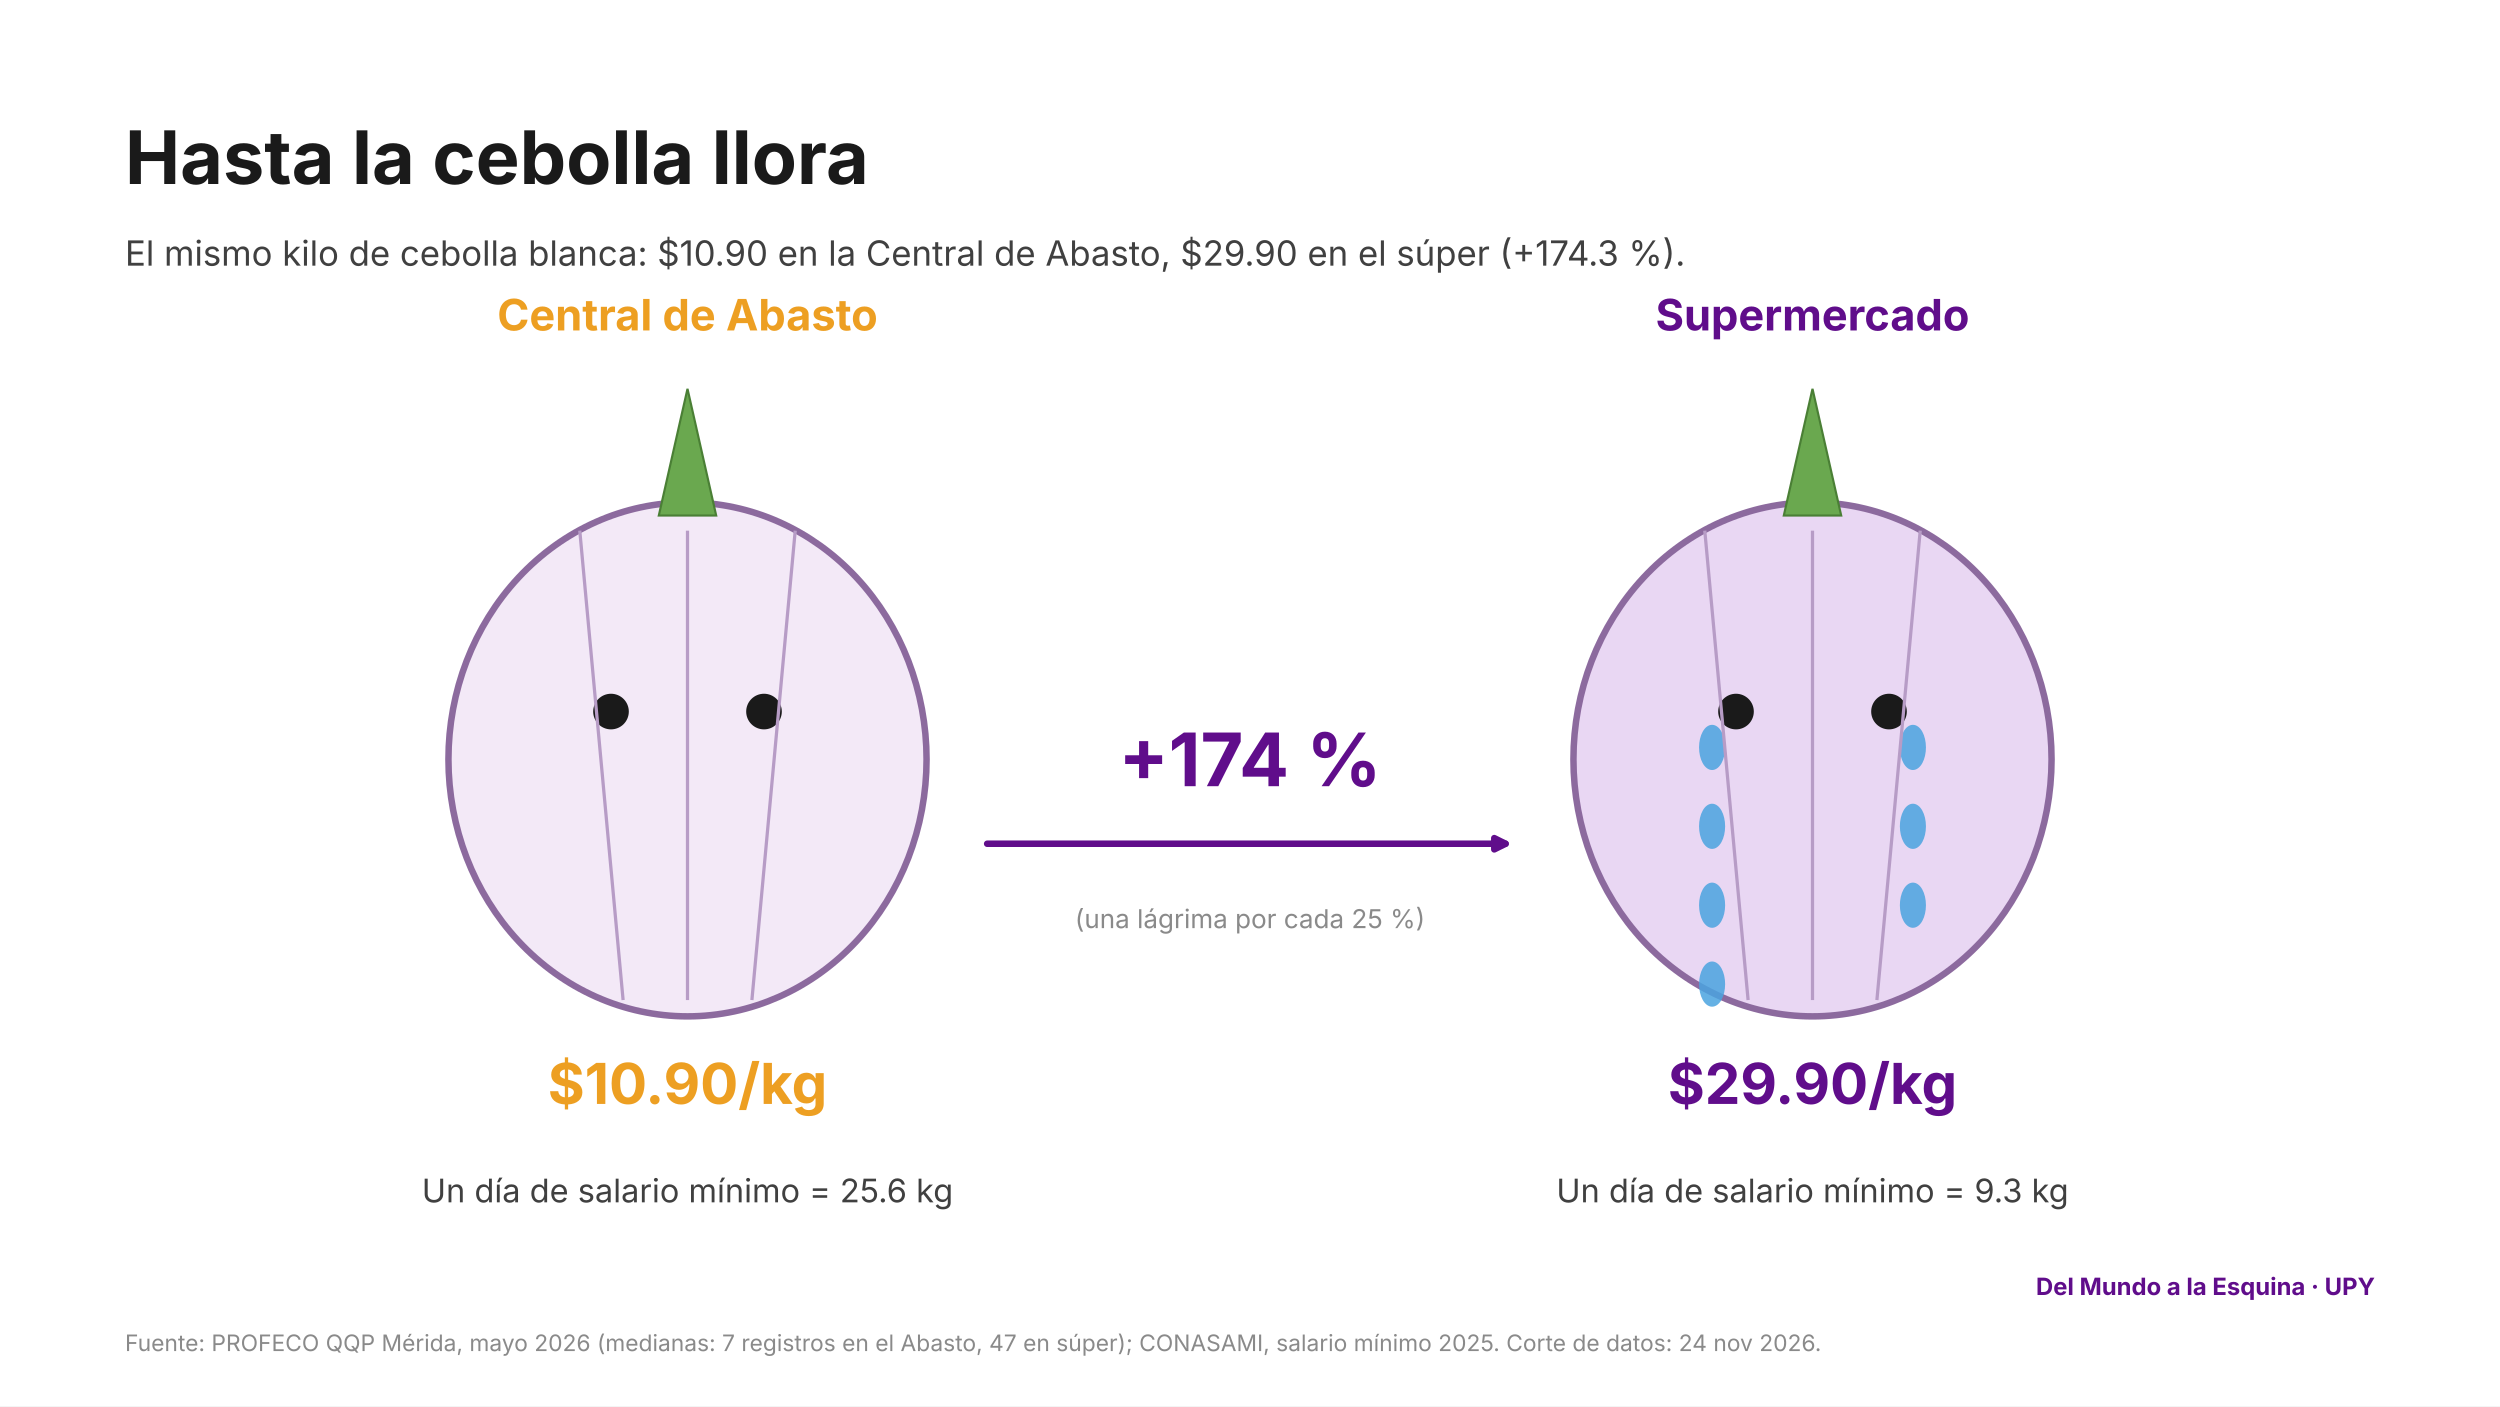
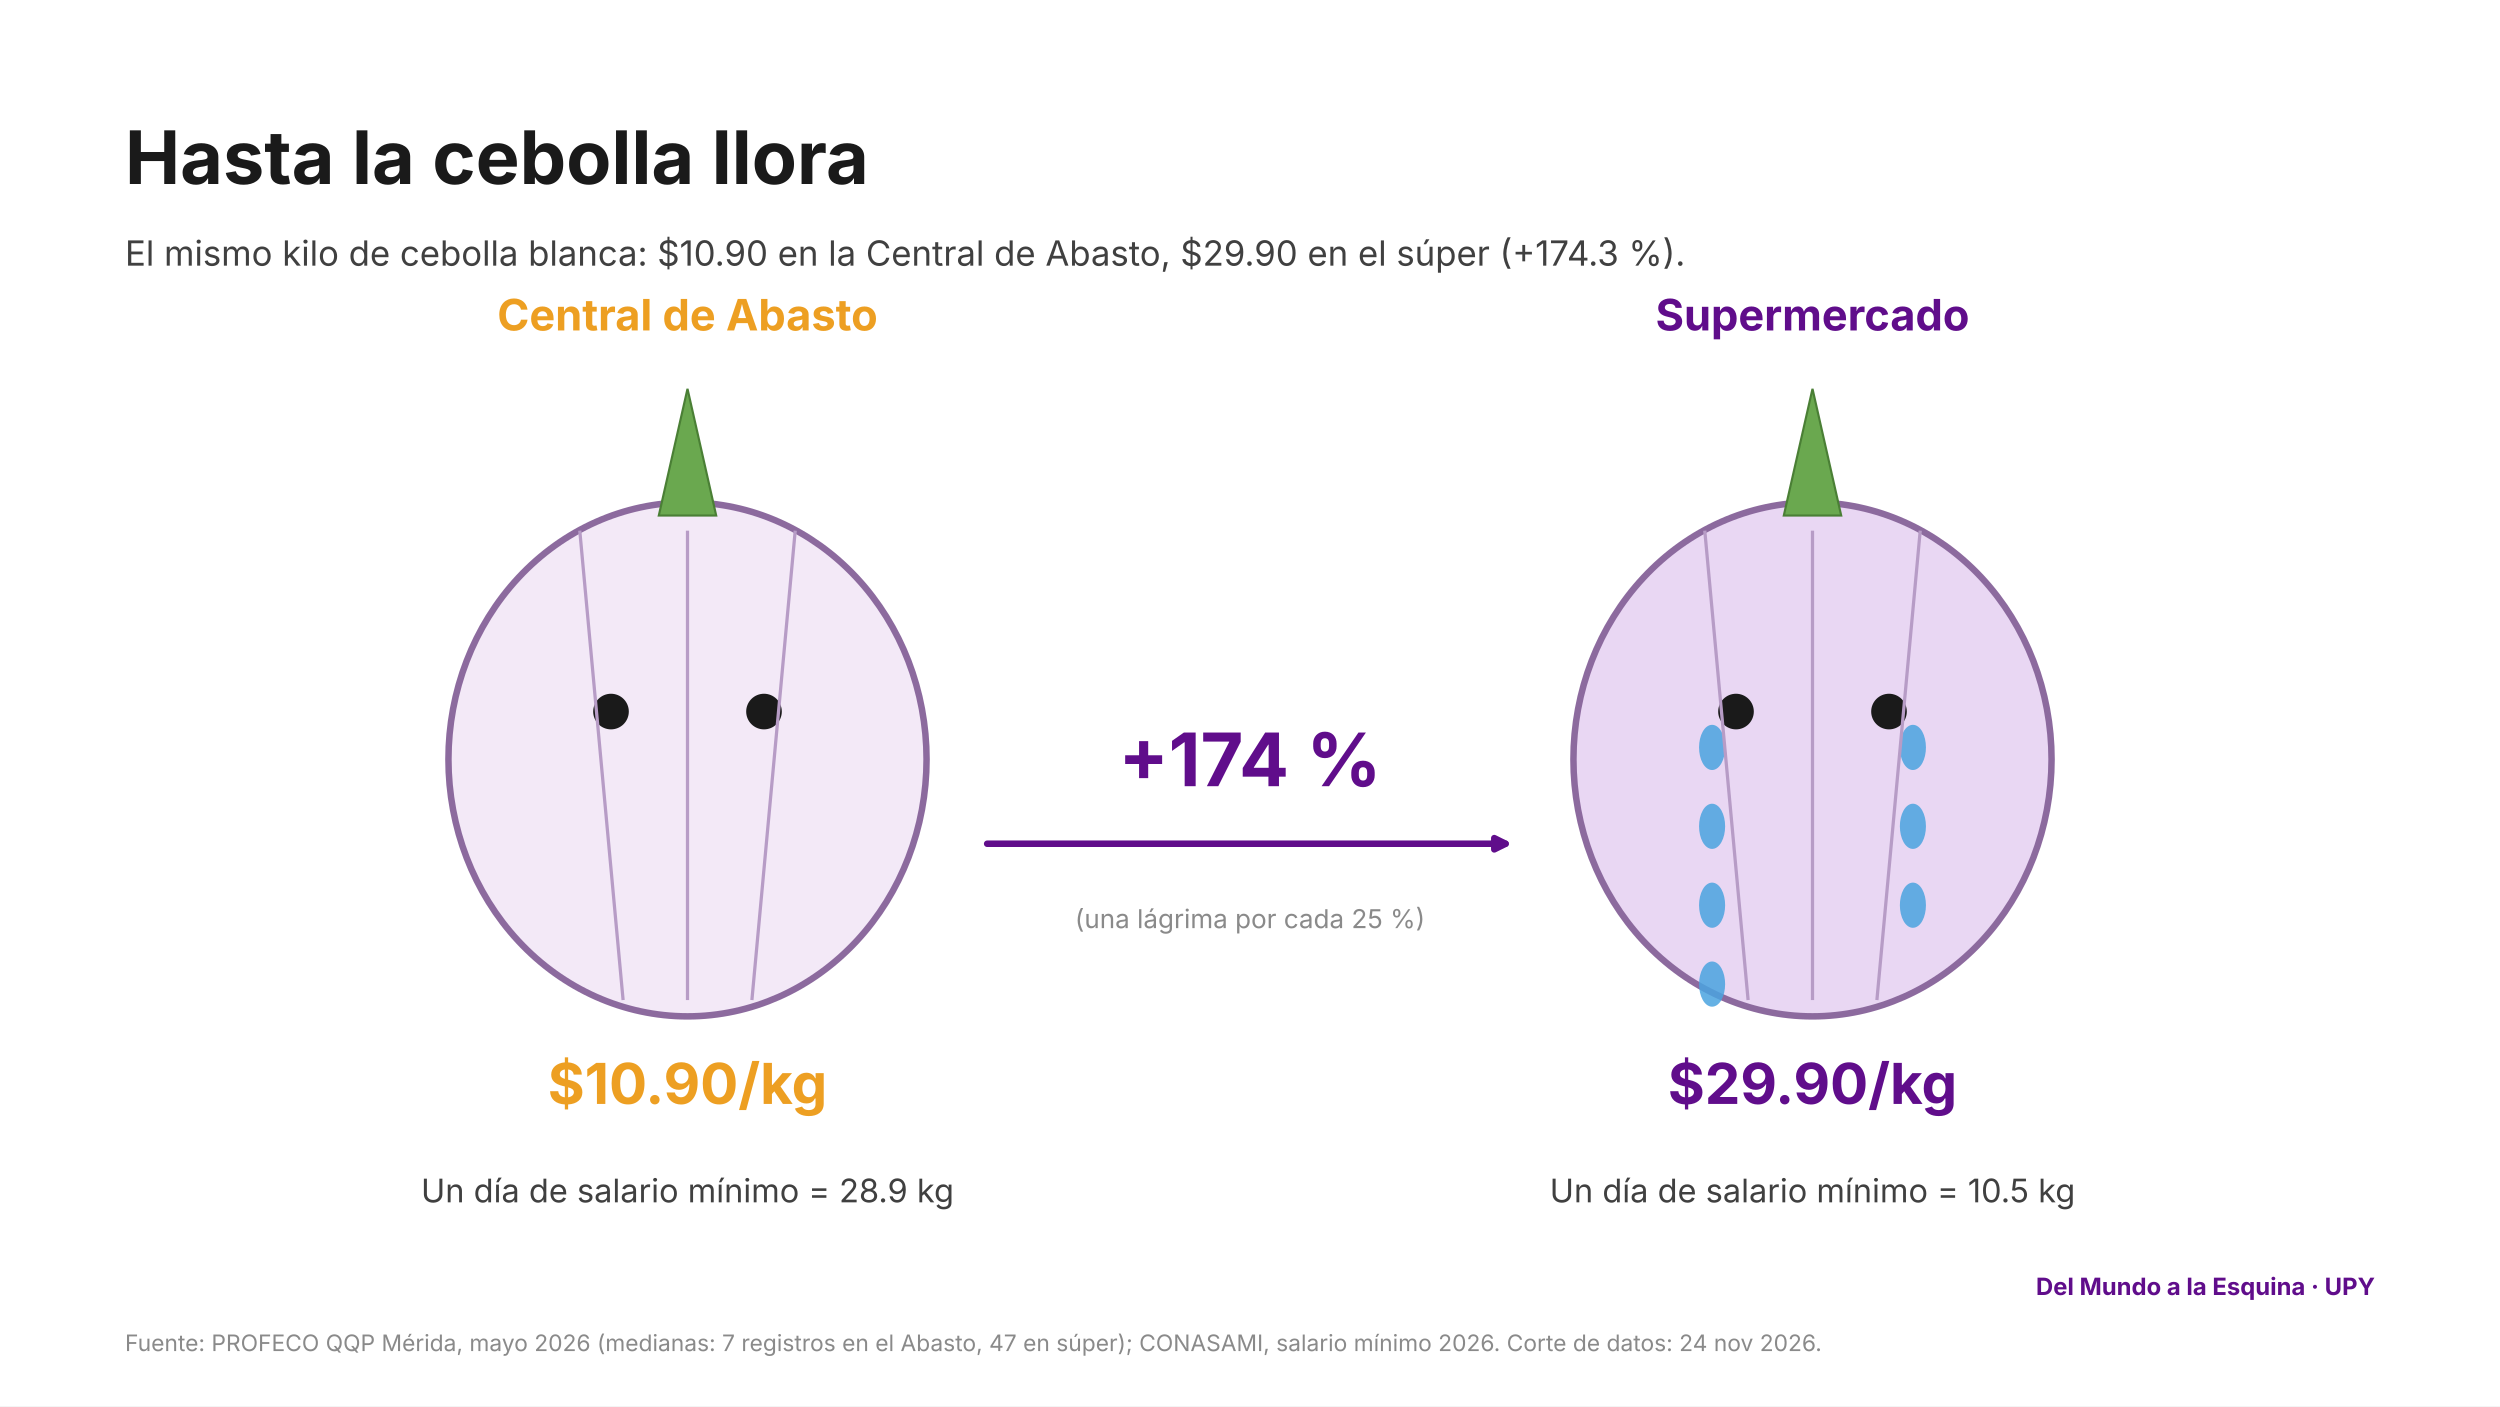
<svg xmlns="http://www.w3.org/2000/svg" width="1152pt" height="648pt" viewBox="0 0 1152 648" version="1.1">
  <defs>
    <style type="text/css">*{stroke-linejoin: round; stroke-linecap: butt}</style>
  </defs>
  <g id="figure_1">
    <g id="patch_1">
      <path d="M 0 648  L 1152 648  L 1152 0  L 0 0  z " style="fill: #ffffff" />
    </g>
    <g id="axes_1">
      <g id="patch_2">
-         <path d="M 316.8 468.342  C 346.015 468.342 374.037 455.864 394.695 433.657  C 415.353 411.45 426.96 381.326 426.96 349.92  C 426.96 318.514 415.353 288.39 394.695 266.183  C 374.037 243.976 346.015 231.498 316.8 231.498  C 287.585 231.498 259.563 243.976 238.905 266.183  C 218.247 288.39 206.64 318.514 206.64 349.92  C 206.64 381.326 218.247 411.45 238.905 433.657  C 259.563 455.864 287.585 468.342 316.8 468.342  z " clip-path="url(#pcc432fcc3f)" style="fill: #f3e9f7; stroke: #8c6a9e; stroke-width: 3; stroke-linejoin: miter" />
+         <path d="M 316.8 468.342  C 346.015 468.342 374.037 455.864 394.695 433.657  C 415.353 411.45 426.96 381.326 426.96 349.92  C 426.96 318.514 415.353 288.39 394.695 266.183  C 374.037 243.976 346.015 231.498 316.8 231.498  C 287.585 231.498 259.563 243.976 238.905 266.183  C 218.247 288.39 206.64 318.514 206.64 349.92  C 206.64 381.326 218.247 411.45 238.905 433.657  C 259.563 455.864 287.585 468.342 316.8 468.342  z " clip-path="url(#pf80b4d571b)" style="fill: #f3e9f7; stroke: #8c6a9e; stroke-width: 3; stroke-linejoin: miter" />
      </g>
      <g id="patch_3">
-         <path d="M 303.581 237.557  L 316.8 179.172  L 330.019 237.557  z " clip-path="url(#pcc432fcc3f)" style="fill: #6aa84f; stroke: #4a7f35; stroke-linejoin: miter" />
+         <path d="M 303.581 237.557  L 316.8 179.172  L 330.019 237.557  z " clip-path="url(#pf80b4d571b)" style="fill: #6aa84f; stroke: #4a7f35; stroke-linejoin: miter" />
      </g>
      <g id="patch_4">
-         <path d="M 281.549 335.599  C 283.594 335.599 285.555 334.787 287.001 333.341  C 288.447 331.895 289.26 329.933 289.26 327.888  C 289.26 325.843 288.447 323.881 287.001 322.435  C 285.555 320.989 283.594 320.177 281.549 320.177  C 279.504 320.177 277.542 320.989 276.096 322.435  C 274.65 323.881 273.838 325.843 273.838 327.888  C 273.838 329.933 274.65 331.895 276.096 333.341  C 277.542 334.787 279.504 335.599 281.549 335.599  z " clip-path="url(#pcc432fcc3f)" style="fill: #1a1a1a; stroke: #1a1a1a; stroke-linejoin: miter" />
+         <path d="M 281.549 335.599  C 283.594 335.599 285.555 334.787 287.001 333.341  C 288.447 331.895 289.26 329.933 289.26 327.888  C 289.26 325.843 288.447 323.881 287.001 322.435  C 285.555 320.989 283.594 320.177 281.549 320.177  C 279.504 320.177 277.542 320.989 276.096 322.435  C 274.65 323.881 273.838 325.843 273.838 327.888  C 273.838 329.933 274.65 331.895 276.096 333.341  C 277.542 334.787 279.504 335.599 281.549 335.599  z " clip-path="url(#pf80b4d571b)" style="fill: #1a1a1a; stroke: #1a1a1a; stroke-linejoin: miter" />
      </g>
      <g id="patch_5">
-         <path d="M 352.051 335.599  C 354.096 335.599 356.058 334.787 357.504 333.341  C 358.95 331.895 359.762 329.933 359.762 327.888  C 359.762 325.843 358.95 323.881 357.504 322.435  C 356.058 320.989 354.096 320.177 352.051 320.177  C 350.006 320.177 348.045 320.989 346.599 322.435  C 345.153 323.881 344.34 325.843 344.34 327.888  C 344.34 329.933 345.153 331.895 346.599 333.341  C 348.045 334.787 350.006 335.599 352.051 335.599  z " clip-path="url(#pcc432fcc3f)" style="fill: #1a1a1a; stroke: #1a1a1a; stroke-linejoin: miter" />
+         <path d="M 352.051 335.599  C 354.096 335.599 356.058 334.787 357.504 333.341  C 358.95 331.895 359.762 329.933 359.762 327.888  C 359.762 325.843 358.95 323.881 357.504 322.435  C 356.058 320.989 354.096 320.177 352.051 320.177  C 350.006 320.177 348.045 320.989 346.599 322.435  C 345.153 323.881 344.34 325.843 344.34 327.888  C 344.34 329.933 345.153 331.895 346.599 333.341  C 348.045 334.787 350.006 335.599 352.051 335.599  z " clip-path="url(#pf80b4d571b)" style="fill: #1a1a1a; stroke: #1a1a1a; stroke-linejoin: miter" />
      </g>
      <g id="patch_6">
-         <path d="M 835.2 468.342  C 864.415 468.342 892.437 455.864 913.095 433.657  C 933.753 411.45 945.36 381.326 945.36 349.92  C 945.36 318.514 933.753 288.39 913.095 266.183  C 892.437 243.976 864.415 231.498 835.2 231.498  C 805.985 231.498 777.963 243.976 757.305 266.183  C 736.647 288.39 725.04 318.514 725.04 349.92  C 725.04 381.326 736.647 411.45 757.305 433.657  C 777.963 455.864 805.985 468.342 835.2 468.342  z " clip-path="url(#pcc432fcc3f)" style="fill: #e9d7f3; stroke: #8c6a9e; stroke-width: 3; stroke-linejoin: miter" />
+         <path d="M 835.2 468.342  C 864.415 468.342 892.437 455.864 913.095 433.657  C 933.753 411.45 945.36 381.326 945.36 349.92  C 945.36 318.514 933.753 288.39 913.095 266.183  C 892.437 243.976 864.415 231.498 835.2 231.498  C 805.985 231.498 777.963 243.976 757.305 266.183  C 736.647 288.39 725.04 318.514 725.04 349.92  C 725.04 381.326 736.647 411.45 757.305 433.657  C 777.963 455.864 805.985 468.342 835.2 468.342  z " clip-path="url(#pf80b4d571b)" style="fill: #e9d7f3; stroke: #8c6a9e; stroke-width: 3; stroke-linejoin: miter" />
      </g>
      <g id="patch_7">
-         <path d="M 821.981 237.557  L 835.2 179.172  L 848.419 237.557  z " clip-path="url(#pcc432fcc3f)" style="fill: #6aa84f; stroke: #4a7f35; stroke-linejoin: miter" />
+         <path d="M 821.981 237.557  L 835.2 179.172  L 848.419 237.557  z " clip-path="url(#pf80b4d571b)" style="fill: #6aa84f; stroke: #4a7f35; stroke-linejoin: miter" />
      </g>
      <g id="patch_8">
-         <path d="M 799.949 335.599  C 801.994 335.599 803.955 334.787 805.401 333.341  C 806.847 331.895 807.66 329.933 807.66 327.888  C 807.66 325.843 806.847 323.881 805.401 322.435  C 803.955 320.989 801.994 320.177 799.949 320.177  C 797.904 320.177 795.942 320.989 794.496 322.435  C 793.05 323.881 792.238 325.843 792.238 327.888  C 792.238 329.933 793.05 331.895 794.496 333.341  C 795.942 334.787 797.904 335.599 799.949 335.599  z " clip-path="url(#pcc432fcc3f)" style="fill: #1a1a1a; stroke: #1a1a1a; stroke-linejoin: miter" />
+         <path d="M 799.949 335.599  C 801.994 335.599 803.955 334.787 805.401 333.341  C 806.847 331.895 807.66 329.933 807.66 327.888  C 807.66 325.843 806.847 323.881 805.401 322.435  C 803.955 320.989 801.994 320.177 799.949 320.177  C 797.904 320.177 795.942 320.989 794.496 322.435  C 793.05 323.881 792.238 325.843 792.238 327.888  C 792.238 329.933 793.05 331.895 794.496 333.341  C 795.942 334.787 797.904 335.599 799.949 335.599  z " clip-path="url(#pf80b4d571b)" style="fill: #1a1a1a; stroke: #1a1a1a; stroke-linejoin: miter" />
      </g>
      <g id="patch_9">
-         <path d="M 870.451 335.599  C 872.496 335.599 874.458 334.787 875.904 333.341  C 877.35 331.895 878.162 329.933 878.162 327.888  C 878.162 325.843 877.35 323.881 875.904 322.435  C 874.458 320.989 872.496 320.177 870.451 320.177  C 868.406 320.177 866.445 320.989 864.999 322.435  C 863.553 323.881 862.74 325.843 862.74 327.888  C 862.74 329.933 863.553 331.895 864.999 333.341  C 866.445 334.787 868.406 335.599 870.451 335.599  z " clip-path="url(#pcc432fcc3f)" style="fill: #1a1a1a; stroke: #1a1a1a; stroke-linejoin: miter" />
+         <path d="M 870.451 335.599  C 872.496 335.599 874.458 334.787 875.904 333.341  C 877.35 331.895 878.162 329.933 878.162 327.888  C 878.162 325.843 877.35 323.881 875.904 322.435  C 874.458 320.989 872.496 320.177 870.451 320.177  C 868.406 320.177 866.445 320.989 864.999 322.435  C 863.553 323.881 862.74 325.843 862.74 327.888  C 862.74 329.933 863.553 331.895 864.999 333.341  C 866.445 334.787 868.406 335.599 870.451 335.599  z " clip-path="url(#pf80b4d571b)" style="fill: #1a1a1a; stroke: #1a1a1a; stroke-linejoin: miter" />
      </g>
      <g id="patch_10">
-         <path d="M 788.933 354.326  C 790.394 354.326 791.795 353.282 792.828 351.423  C 793.86 349.563 794.441 347.041 794.441 344.412  C 794.441 341.783 793.86 339.261 792.828 337.401  C 791.795 335.542 790.394 334.498 788.933 334.498  C 787.472 334.498 786.071 335.542 785.038 337.401  C 784.005 339.261 783.425 341.783 783.425 344.412  C 783.425 347.041 784.005 349.563 785.038 351.423  C 786.071 353.282 787.472 354.326 788.933 354.326  z " clip-path="url(#pcc432fcc3f)" style="fill: #4aa3df; opacity: 0.85; stroke: #4aa3df; stroke-linejoin: miter" />
+         <path d="M 788.933 354.326  C 790.394 354.326 791.795 353.282 792.828 351.423  C 793.86 349.563 794.441 347.041 794.441 344.412  C 794.441 341.783 793.86 339.261 792.828 337.401  C 791.795 335.542 790.394 334.498 788.933 334.498  C 787.472 334.498 786.071 335.542 785.038 337.401  C 784.005 339.261 783.425 341.783 783.425 344.412  C 783.425 347.041 784.005 349.563 785.038 351.423  C 786.071 353.282 787.472 354.326 788.933 354.326  z " clip-path="url(#pf80b4d571b)" style="fill: #4aa3df; opacity: 0.85; stroke: #4aa3df; stroke-linejoin: miter" />
      </g>
      <g id="patch_11">
-         <path d="M 881.467 354.326  C 882.928 354.326 884.329 353.282 885.362 351.423  C 886.395 349.563 886.975 347.041 886.975 344.412  C 886.975 341.783 886.395 339.261 885.362 337.401  C 884.329 335.542 882.928 334.498 881.467 334.498  C 880.006 334.498 878.605 335.542 877.572 337.401  C 876.54 339.261 875.959 341.783 875.959 344.412  C 875.959 347.041 876.54 349.563 877.572 351.423  C 878.605 353.282 880.006 354.326 881.467 354.326  z " clip-path="url(#pcc432fcc3f)" style="fill: #4aa3df; opacity: 0.85; stroke: #4aa3df; stroke-linejoin: miter" />
+         <path d="M 881.467 354.326  C 882.928 354.326 884.329 353.282 885.362 351.423  C 886.395 349.563 886.975 347.041 886.975 344.412  C 886.975 341.783 886.395 339.261 885.362 337.401  C 884.329 335.542 882.928 334.498 881.467 334.498  C 880.006 334.498 878.605 335.542 877.572 337.401  C 876.54 339.261 875.959 341.783 875.959 344.412  C 875.959 347.041 876.54 349.563 877.572 351.423  C 878.605 353.282 880.006 354.326 881.467 354.326  z " clip-path="url(#pf80b4d571b)" style="fill: #4aa3df; opacity: 0.85; stroke: #4aa3df; stroke-linejoin: miter" />
      </g>
      <g id="patch_12">
-         <path d="M 788.933 390.679  C 790.394 390.679 791.795 389.635 792.828 387.775  C 793.86 385.916 794.441 383.394 794.441 380.765  C 794.441 378.135 793.86 375.613 792.828 373.754  C 791.795 371.895 790.394 370.85 788.933 370.85  C 787.472 370.85 786.071 371.895 785.038 373.754  C 784.005 375.613 783.425 378.135 783.425 380.765  C 783.425 383.394 784.005 385.916 785.038 387.775  C 786.071 389.635 787.472 390.679 788.933 390.679  z " clip-path="url(#pcc432fcc3f)" style="fill: #4aa3df; opacity: 0.85; stroke: #4aa3df; stroke-linejoin: miter" />
+         <path d="M 788.933 390.679  C 790.394 390.679 791.795 389.635 792.828 387.775  C 793.86 385.916 794.441 383.394 794.441 380.765  C 794.441 378.135 793.86 375.613 792.828 373.754  C 791.795 371.895 790.394 370.85 788.933 370.85  C 787.472 370.85 786.071 371.895 785.038 373.754  C 784.005 375.613 783.425 378.135 783.425 380.765  C 783.425 383.394 784.005 385.916 785.038 387.775  C 786.071 389.635 787.472 390.679 788.933 390.679  z " clip-path="url(#pf80b4d571b)" style="fill: #4aa3df; opacity: 0.85; stroke: #4aa3df; stroke-linejoin: miter" />
      </g>
      <g id="patch_13">
-         <path d="M 881.467 390.679  C 882.928 390.679 884.329 389.635 885.362 387.775  C 886.395 385.916 886.975 383.394 886.975 380.765  C 886.975 378.135 886.395 375.613 885.362 373.754  C 884.329 371.895 882.928 370.85 881.467 370.85  C 880.006 370.85 878.605 371.895 877.572 373.754  C 876.54 375.613 875.959 378.135 875.959 380.765  C 875.959 383.394 876.54 385.916 877.572 387.775  C 878.605 389.635 880.006 390.679 881.467 390.679  z " clip-path="url(#pcc432fcc3f)" style="fill: #4aa3df; opacity: 0.85; stroke: #4aa3df; stroke-linejoin: miter" />
+         <path d="M 881.467 390.679  C 882.928 390.679 884.329 389.635 885.362 387.775  C 886.395 385.916 886.975 383.394 886.975 380.765  C 886.975 378.135 886.395 375.613 885.362 373.754  C 884.329 371.895 882.928 370.85 881.467 370.85  C 880.006 370.85 878.605 371.895 877.572 373.754  C 876.54 375.613 875.959 378.135 875.959 380.765  C 875.959 383.394 876.54 385.916 877.572 387.775  C 878.605 389.635 880.006 390.679 881.467 390.679  z " clip-path="url(#pf80b4d571b)" style="fill: #4aa3df; opacity: 0.85; stroke: #4aa3df; stroke-linejoin: miter" />
      </g>
      <g id="patch_14">
-         <path d="M 788.933 427.032  C 790.394 427.032 791.795 425.987 792.828 424.128  C 793.86 422.269 794.441 419.747 794.441 417.118  C 794.441 414.488 793.86 411.966 792.828 410.107  C 791.795 408.248 790.394 407.203 788.933 407.203  C 787.472 407.203 786.071 408.248 785.038 410.107  C 784.005 411.966 783.425 414.488 783.425 417.118  C 783.425 419.747 784.005 422.269 785.038 424.128  C 786.071 425.987 787.472 427.032 788.933 427.032  z " clip-path="url(#pcc432fcc3f)" style="fill: #4aa3df; opacity: 0.85; stroke: #4aa3df; stroke-linejoin: miter" />
+         <path d="M 788.933 427.032  C 790.394 427.032 791.795 425.987 792.828 424.128  C 793.86 422.269 794.441 419.747 794.441 417.118  C 794.441 414.488 793.86 411.966 792.828 410.107  C 791.795 408.248 790.394 407.203 788.933 407.203  C 787.472 407.203 786.071 408.248 785.038 410.107  C 784.005 411.966 783.425 414.488 783.425 417.118  C 783.425 419.747 784.005 422.269 785.038 424.128  C 786.071 425.987 787.472 427.032 788.933 427.032  z " clip-path="url(#pf80b4d571b)" style="fill: #4aa3df; opacity: 0.85; stroke: #4aa3df; stroke-linejoin: miter" />
      </g>
      <g id="patch_15">
-         <path d="M 881.467 427.032  C 882.928 427.032 884.329 425.987 885.362 424.128  C 886.395 422.269 886.975 419.747 886.975 417.118  C 886.975 414.488 886.395 411.966 885.362 410.107  C 884.329 408.248 882.928 407.203 881.467 407.203  C 880.006 407.203 878.605 408.248 877.572 410.107  C 876.54 411.966 875.959 414.488 875.959 417.118  C 875.959 419.747 876.54 422.269 877.572 424.128  C 878.605 425.987 880.006 427.032 881.467 427.032  z " clip-path="url(#pcc432fcc3f)" style="fill: #4aa3df; opacity: 0.85; stroke: #4aa3df; stroke-linejoin: miter" />
+         <path d="M 881.467 427.032  C 882.928 427.032 884.329 425.987 885.362 424.128  C 886.395 422.269 886.975 419.747 886.975 417.118  C 886.975 414.488 886.395 411.966 885.362 410.107  C 884.329 408.248 882.928 407.203 881.467 407.203  C 880.006 407.203 878.605 408.248 877.572 410.107  C 876.54 411.966 875.959 414.488 875.959 417.118  C 875.959 419.747 876.54 422.269 877.572 424.128  C 878.605 425.987 880.006 427.032 881.467 427.032  z " clip-path="url(#pf80b4d571b)" style="fill: #4aa3df; opacity: 0.85; stroke: #4aa3df; stroke-linejoin: miter" />
      </g>
      <g id="patch_16">
-         <path d="M 788.933 463.385  C 790.394 463.385 791.795 462.34 792.828 460.481  C 793.86 458.622 794.441 456.1 794.441 453.47  C 794.441 450.841 793.86 448.319 792.828 446.46  C 791.795 444.601 790.394 443.556 788.933 443.556  C 787.472 443.556 786.071 444.601 785.038 446.46  C 784.005 448.319 783.425 450.841 783.425 453.47  C 783.425 456.1 784.005 458.622 785.038 460.481  C 786.071 462.34 787.472 463.385 788.933 463.385  z " clip-path="url(#pcc432fcc3f)" style="fill: #4aa3df; opacity: 0.85; stroke: #4aa3df; stroke-linejoin: miter" />
+         <path d="M 788.933 463.385  C 790.394 463.385 791.795 462.34 792.828 460.481  C 793.86 458.622 794.441 456.1 794.441 453.47  C 794.441 450.841 793.86 448.319 792.828 446.46  C 791.795 444.601 790.394 443.556 788.933 443.556  C 787.472 443.556 786.071 444.601 785.038 446.46  C 784.005 448.319 783.425 450.841 783.425 453.47  C 783.425 456.1 784.005 458.622 785.038 460.481  C 786.071 462.34 787.472 463.385 788.933 463.385  z " clip-path="url(#pf80b4d571b)" style="fill: #4aa3df; opacity: 0.85; stroke: #4aa3df; stroke-linejoin: miter" />
      </g>
      <g id="line2d_1">
-         <path d="M 287.057 460.08  L 267.228 245.268  " clip-path="url(#pcc432fcc3f)" style="fill: none; stroke: #b79cc6; stroke-width: 1.5; stroke-linecap: square" />
+         <path d="M 287.057 460.08  L 267.228 245.268  " clip-path="url(#pf80b4d571b)" style="fill: none; stroke: #b79cc6; stroke-width: 1.5; stroke-linecap: square" />
      </g>
      <g id="line2d_2">
-         <path d="M 316.8 460.08  L 316.8 245.268  " clip-path="url(#pcc432fcc3f)" style="fill: none; stroke: #b79cc6; stroke-width: 1.5; stroke-linecap: square" />
+         <path d="M 316.8 460.08  L 316.8 245.268  " clip-path="url(#pf80b4d571b)" style="fill: none; stroke: #b79cc6; stroke-width: 1.5; stroke-linecap: square" />
      </g>
      <g id="line2d_3">
-         <path d="M 346.543 460.08  L 366.372 245.268  " clip-path="url(#pcc432fcc3f)" style="fill: none; stroke: #b79cc6; stroke-width: 1.5; stroke-linecap: square" />
+         <path d="M 346.543 460.08  L 366.372 245.268  " clip-path="url(#pf80b4d571b)" style="fill: none; stroke: #b79cc6; stroke-width: 1.5; stroke-linecap: square" />
      </g>
      <g id="line2d_4">
-         <path d="M 805.457 460.08  L 785.628 245.268  " clip-path="url(#pcc432fcc3f)" style="fill: none; stroke: #b79cc6; stroke-width: 1.5; stroke-linecap: square" />
+         <path d="M 805.457 460.08  L 785.628 245.268  " clip-path="url(#pf80b4d571b)" style="fill: none; stroke: #b79cc6; stroke-width: 1.5; stroke-linecap: square" />
      </g>
      <g id="line2d_5">
-         <path d="M 835.2 460.08  L 835.2 245.268  " clip-path="url(#pcc432fcc3f)" style="fill: none; stroke: #b79cc6; stroke-width: 1.5; stroke-linecap: square" />
+         <path d="M 835.2 460.08  L 835.2 245.268  " clip-path="url(#pf80b4d571b)" style="fill: none; stroke: #b79cc6; stroke-width: 1.5; stroke-linecap: square" />
      </g>
      <g id="line2d_6">
-         <path d="M 864.943 460.08  L 884.772 245.268  " clip-path="url(#pcc432fcc3f)" style="fill: none; stroke: #b79cc6; stroke-width: 1.5; stroke-linecap: square" />
+         <path d="M 864.943 460.08  L 884.772 245.268  " clip-path="url(#pf80b4d571b)" style="fill: none; stroke: #b79cc6; stroke-width: 1.5; stroke-linecap: square" />
      </g>
      <g id="text_1">
        <text style="font-weight: 700; font-size: 20px; font-family: 'Inter', 'DejaVu Sans'; text-anchor: middle; fill: #ed9f22" x="316.8" y="152.28" transform="rotate(-0 316.8 152.28)">Central de Abasto</text>
      </g>
      <g id="text_2">
        <text style="font-weight: 700; font-size: 26px; font-family: 'Inter', 'DejaVu Sans'; text-anchor: middle; fill: #ed9f22" x="316.8" y="508.68" transform="rotate(-0 316.8 508.68)">$10.90/kg</text>
      </g>
      <g id="text_3">
-         <text style="font-size: 15px; font-family: 'Inter', 'DejaVu Sans'; text-anchor: middle; fill: #404040" x="316.8" y="554.04" transform="rotate(-0 316.8 554.04)">Un día de salario mínimo = 25.6 kg</text>
+         <text style="font-size: 15px; font-family: 'Inter', 'DejaVu Sans'; text-anchor: middle; fill: #404040" x="316.8" y="554.04" transform="rotate(-0 316.8 554.04)">Un día de salario mínimo = 28.9 kg</text>
      </g>
      <g id="text_4">
        <text style="font-weight: 700; font-size: 20px; font-family: 'Inter', 'DejaVu Sans'; text-anchor: middle; fill: #600d8b" x="835.2" y="152.28" transform="rotate(-0 835.2 152.28)">Supermercado</text>
      </g>
      <g id="text_5">
        <text style="font-weight: 700; font-size: 26px; font-family: 'Inter', 'DejaVu Sans'; text-anchor: middle; fill: #600d8b" x="835.2" y="508.68" transform="rotate(-0 835.2 508.68)">$29.90/kg</text>
      </g>
      <g id="text_6">
-         <text style="font-size: 15px; font-family: 'Inter', 'DejaVu Sans'; text-anchor: middle; fill: #404040" x="835.2" y="554.04" transform="rotate(-0 835.2 554.04)">Un día de salario mínimo = 9.3 kg</text>
+         <text style="font-size: 15px; font-family: 'Inter', 'DejaVu Sans'; text-anchor: middle; fill: #404040" x="835.2" y="554.04" transform="rotate(-0 835.2 554.04)">Un día de salario mínimo = 10.5 kg</text>
      </g>
      <g id="text_7">
        <text style="font-weight: 700; font-size: 34px; font-family: 'Inter', 'DejaVu Sans'; text-anchor: middle; fill: #600d8b" x="576" y="362.288" transform="rotate(-0 576 362.2882)">+174 %</text>
      </g>
      <g id="patch_17">
        <path d="M 454.883 388.8  Q 576.001 388.8 693.765 388.8  " style="fill: none; stroke: #600d8b; stroke-width: 3; stroke-linecap: round" />
        <path d="M 688.565 386.2  L 693.765 388.8  L 688.565 391.4  z " style="fill: #600d8b; stroke: #600d8b; stroke-width: 3; stroke-linecap: round" />
      </g>
      <g id="text_8">
        <text style="font-size: 12px; font-family: 'Inter', 'DejaVu Sans'; text-anchor: middle; fill: #8a8a8a" x="576" y="427.68" transform="rotate(-0 576 427.68)">(una lágrima por cada 25 %)</text>
      </g>
    </g>
    <g id="text_9">
      <text style="font-weight: 700; font-size: 34px; font-family: 'Inter', 'DejaVu Sans'; text-anchor: start; fill: #1a1a1a" x="57.6" y="84.778" transform="rotate(-0 57.6 84.7775)">Hasta la cebolla llora</text>
    </g>
    <g id="text_10">
      <text style="font-size: 16px; font-family: 'Inter', 'DejaVu Sans'; text-anchor: start; fill: #404040" x="57.6" y="122.42" transform="rotate(-0 57.6 122.42)">El mismo kilo de cebolla blanca: $10.90 en la Central de Abasto, $29.90 en el súper (+174.3 %).</text>
    </g>
    <g id="text_11">
-       <text style="font-size: 10.5px; font-family: 'Inter', 'DejaVu Sans'; text-anchor: start; fill: #8a8a8a" x="57.6" y="622.587" transform="rotate(-0 57.6 622.5871)">Fuente: PROFECO QQP Mérida, mayo 2026 (medianas: 7 registros en el Abasto, 47 en súper); CONASAMI, salario mínimo 2025. Corte de datos: 24 nov 2026.</text>
+       <text style="font-size: 10.5px; font-family: 'Inter', 'DejaVu Sans'; text-anchor: start; fill: #8a8a8a" x="57.6" y="622.587" transform="rotate(-0 57.6 622.5871)">Fuente: PROFECO QQP Mérida, mayo 2026 (medianas: 7 registros en el Abasto, 47 en súper); CONASAMI, salario mínimo 2026. Corte de datos: 24 nov 2026.</text>
    </g>
    <g id="text_12">
      <text style="font-weight: 700; font-size: 11px; font-family: 'Inter', 'DejaVu Sans'; text-anchor: end; fill: #600d8b" x="1094.4" y="596.747" transform="rotate(-0 1094.4 596.7467)">Del Mundo a la Esquina · UPY</text>
    </g>
  </g>
  <defs>
-     <clipPath id="pcc432fcc3f">
+     <clipPath id="pf80b4d571b">
      <rect x="57.6" y="129.6" width="1036.8" height="453.6" />
    </clipPath>
  </defs>
</svg>
